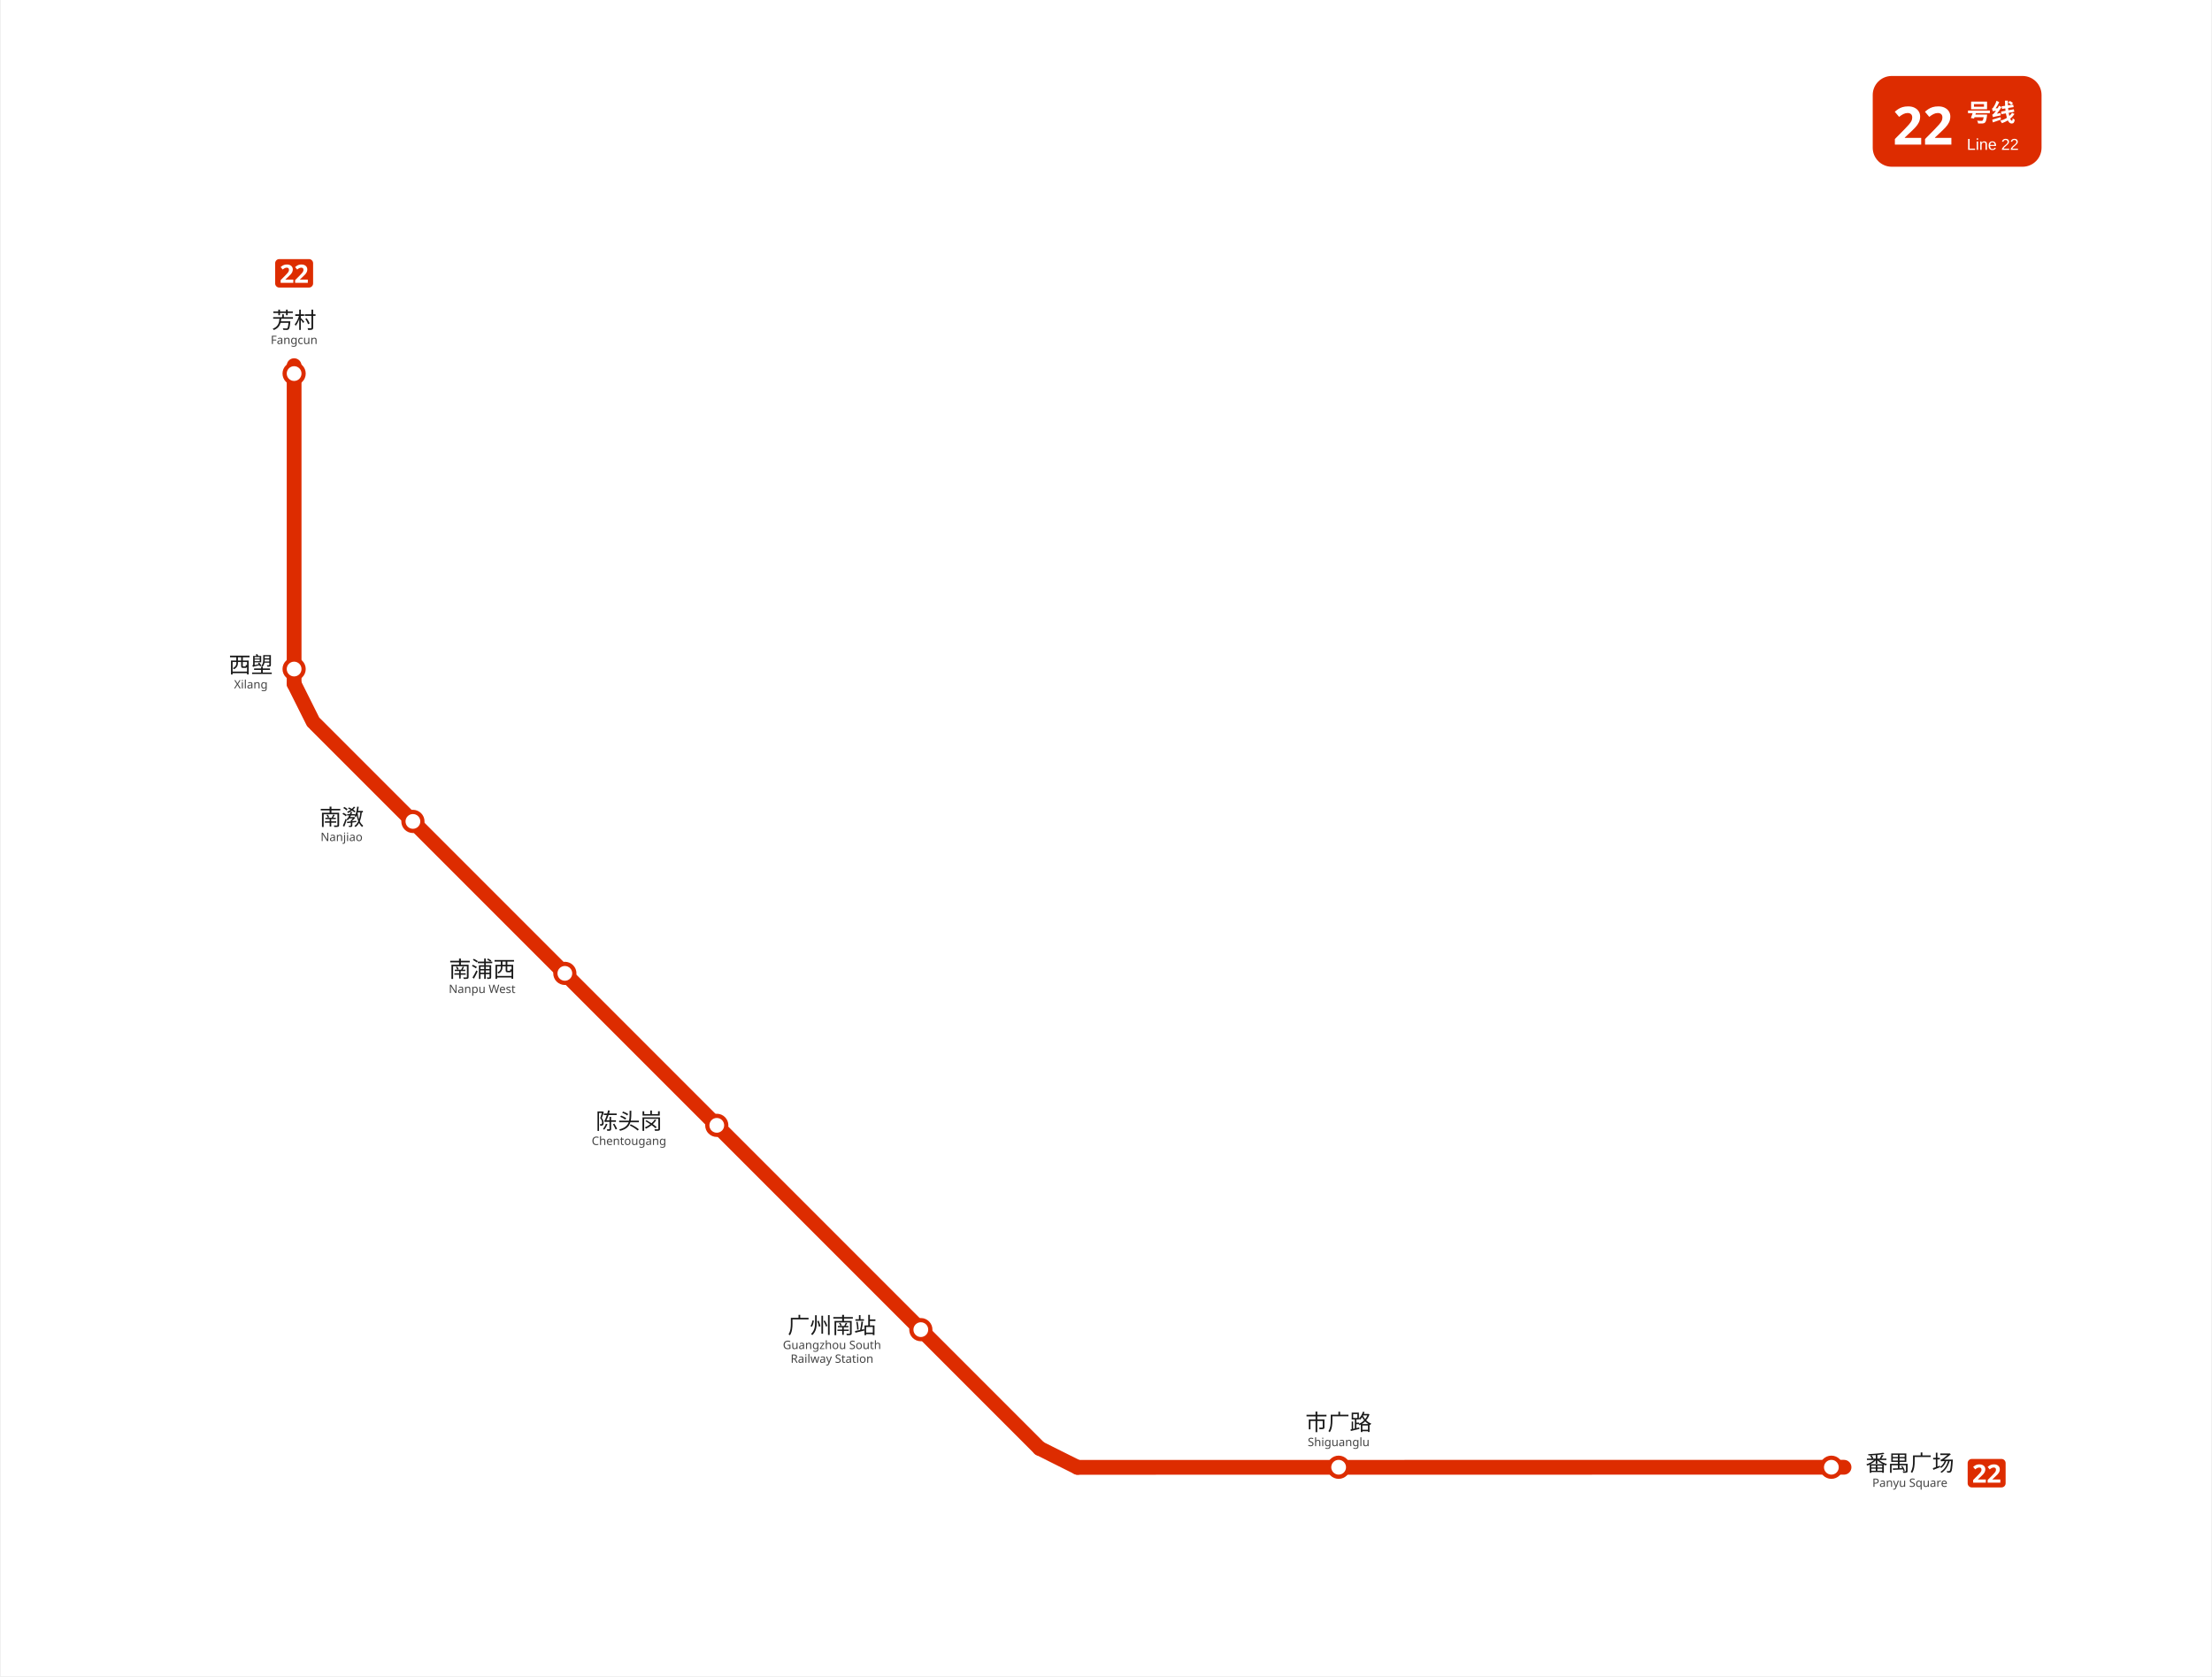
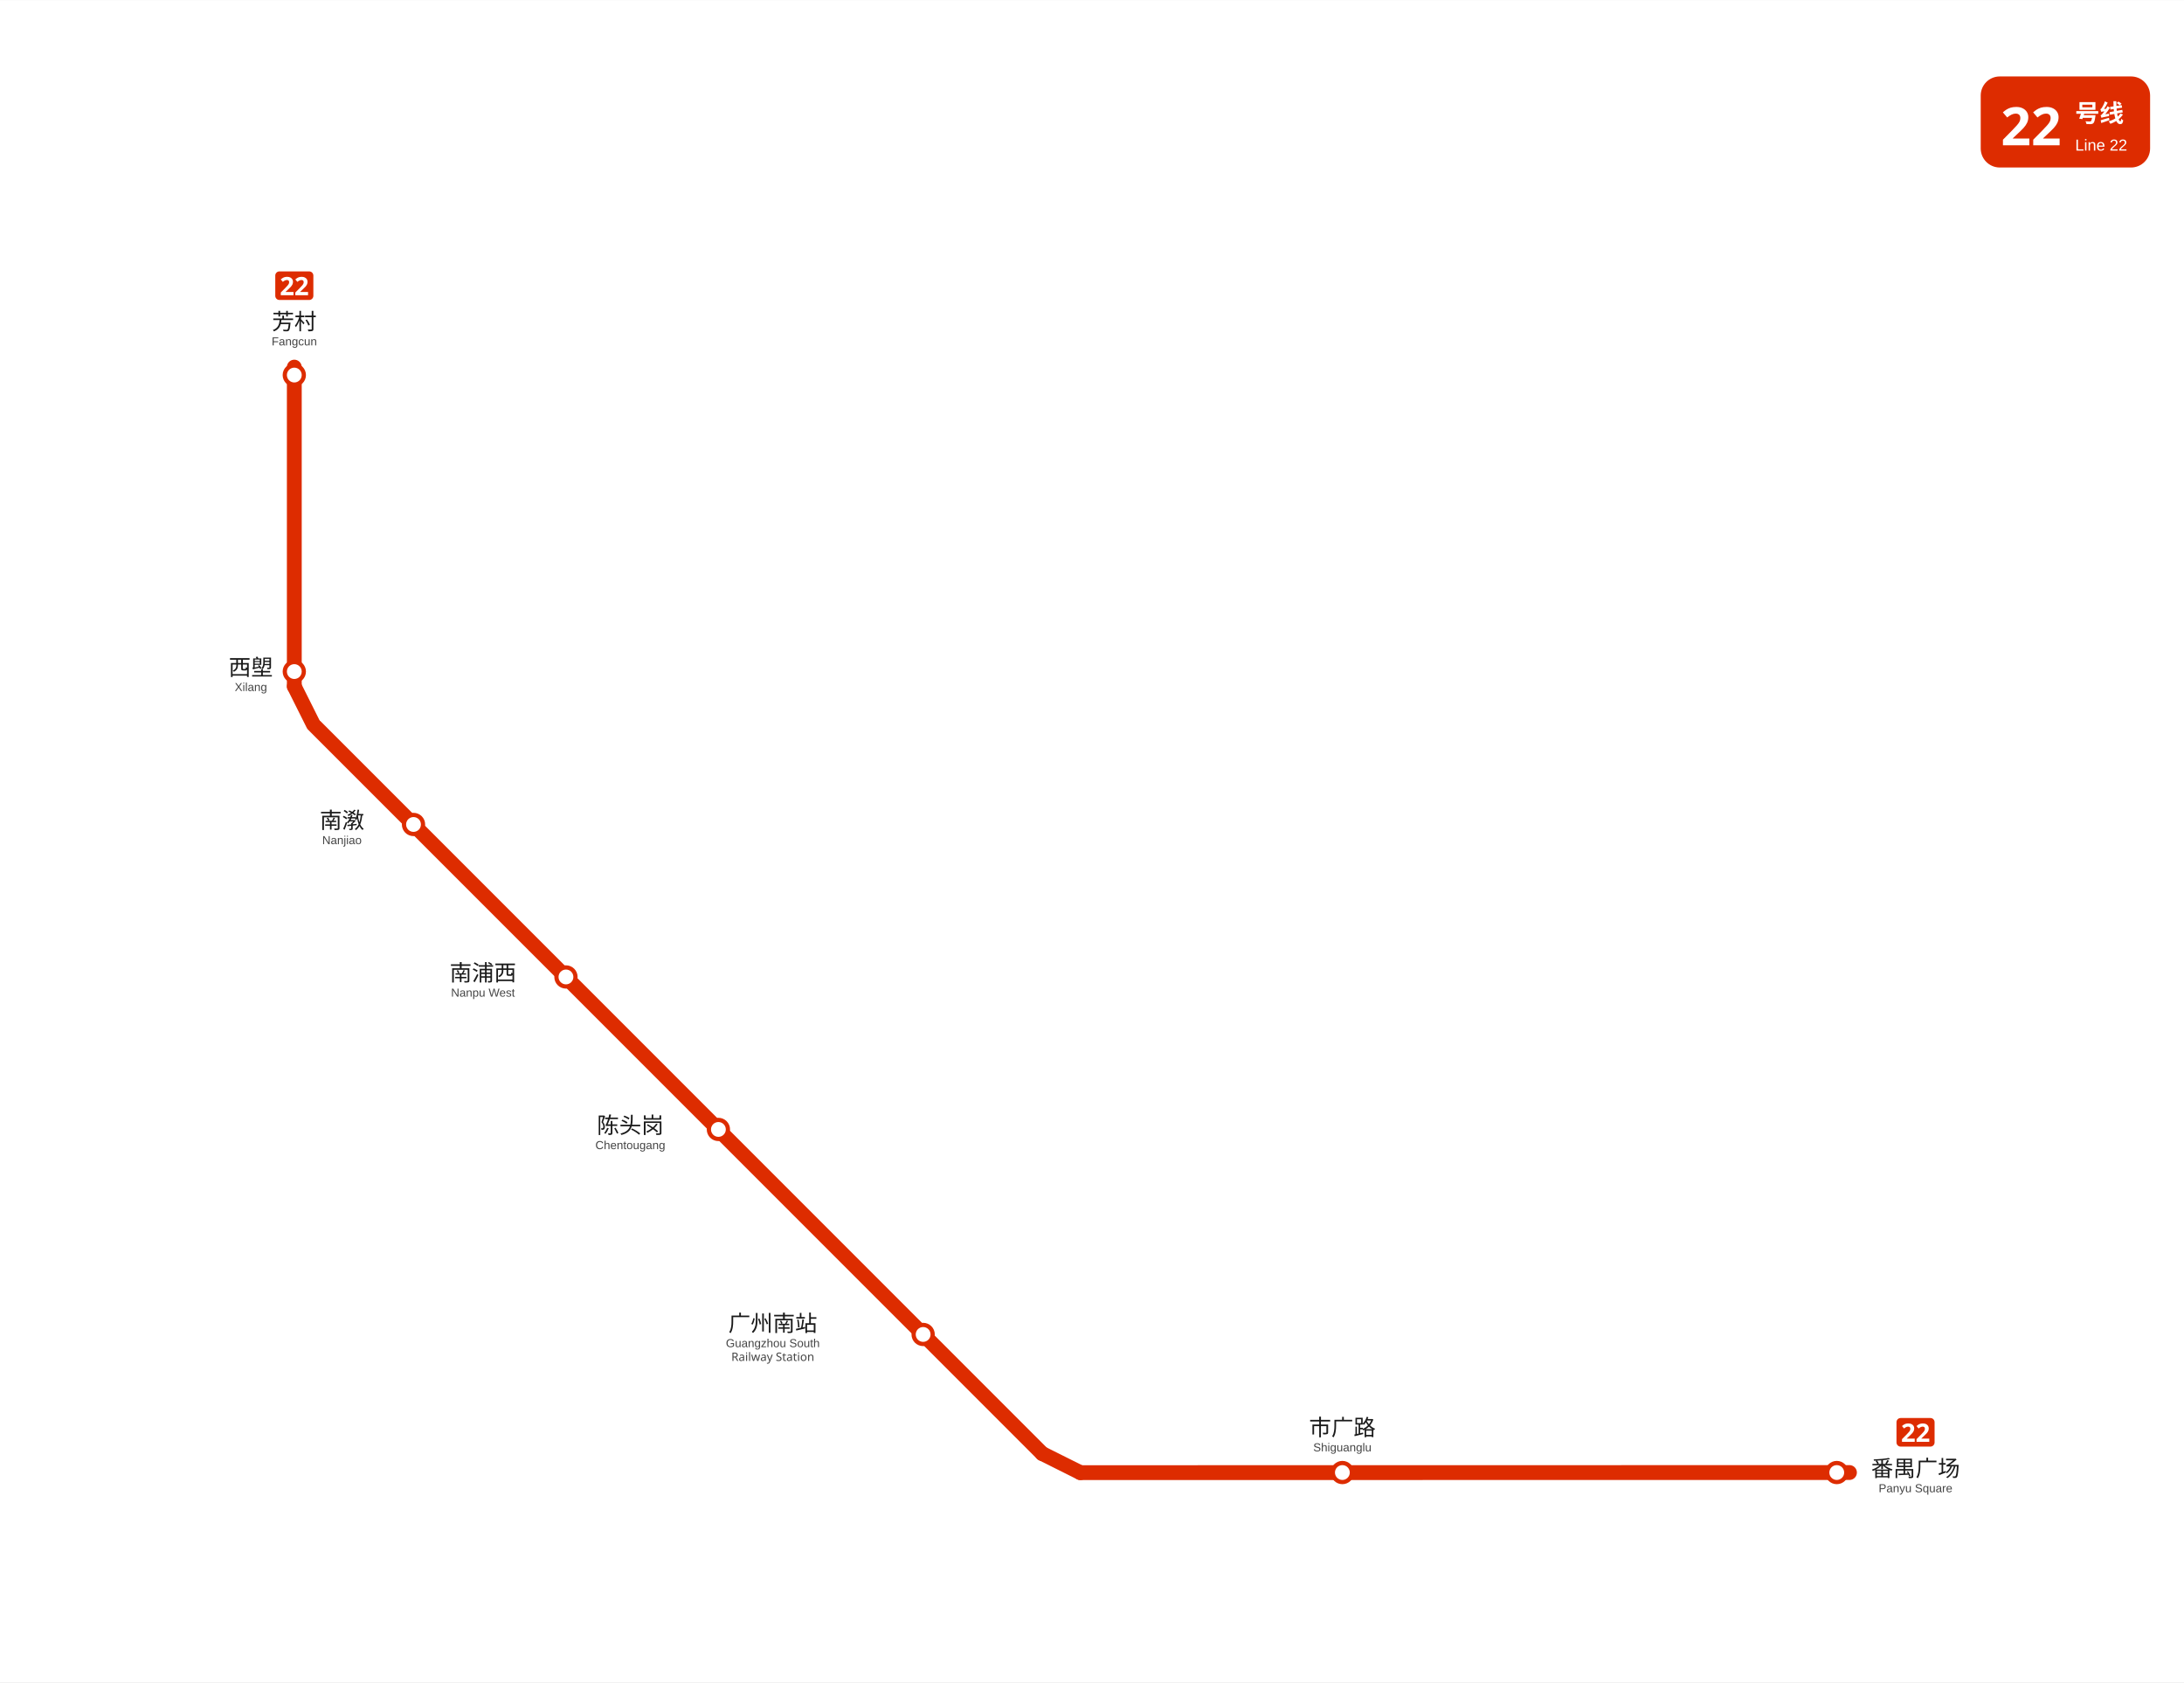
- <svg xmlns="http://www.w3.org/2000/svg" viewBox="963.5 963.0 1047.5 794.2" data-pins="南浦西,南漖,市广路,广州南站,番禺广场,芳村,西塱,陈头岗" width="1048" height="794">
-   <rect x="963.5" y="963.0" width="1047.5" height="794.2" fill="#ffffff" />
+ <svg xmlns="http://www.w3.org/2000/svg" viewBox="963.5 963.0 1031.5 794.2" data-pins="南浦西,南漖,市广路,广州南站,番禺广场,芳村,西塱,陈头岗" width="1031" height="794">
+   <rect x="963.5" y="963.0" width="1031.495" height="794.2" fill="#ffffff" />
  <g id="走廊">
    <line x1="1837.00" y1="1658.20" x2="1473.75" y2="1658.25" style="fill:none;stroke:#DD2C00;stroke-width:7;stroke-linecap:round" />
    <line x1="1303.88" y1="1497.38" x2="1455.75" y2="1649.25" style="fill:none;stroke:#DD2C00;stroke-width:7;stroke-linecap:round" />
    <line x1="1102.50" y1="1136.25" x2="1102.50" y2="1287.00" style="fill:none;stroke:#DD2C00;stroke-width:7;stroke-linecap:round" />
    <line x1="1112.62" y1="1306.12" x2="1303.88" y2="1497.38" style="fill:none;stroke:#DD2C00;stroke-width:7;stroke-linecap:round" />
    <line x1="1473.75" y1="1658.25" x2="1455.75" y2="1649.25" style="fill:none;stroke:#DD2C00;stroke-width:7;stroke-linecap:round" />
    <line x1="1102.50" y1="1287.00" x2="1111.50" y2="1305.00" style="fill:none;stroke:#DD2C00;stroke-width:7;stroke-linecap:round" />
  </g>
  <g id="站圆">
    <circle cx="1831.0" cy="1658.2" r="4.5" data-nm="番禺广场" style="fill:#FFFFFF;stroke:#DD2C00;stroke-width:2" />
    <circle cx="1597.5" cy="1658.2" r="4.5" data-nm="市广路" style="fill:#FFFFFF;stroke:#DD2C00;stroke-width:2" />
    <circle cx="1399.5" cy="1593.0" r="4.5" data-nm="广州南站" style="fill:#FFFFFF;stroke:#DD2C00;stroke-width:2" />
    <circle cx="1302.8" cy="1496.2" r="4.5" data-nm="陈头岗" style="fill:#FFFFFF;stroke:#DD2C00;stroke-width:2" />
    <circle cx="1230.8" cy="1424.2" r="4.5" data-nm="南浦西" style="fill:#FFFFFF;stroke:#DD2C00;stroke-width:2" />
    <circle cx="1158.8" cy="1352.2" r="4.5" data-nm="南漖" style="fill:#FFFFFF;stroke:#DD2C00;stroke-width:2" />
    <circle cx="1102.5" cy="1280.0" r="4.5" data-nm="西塱" style="fill:#FFFFFF;stroke:#DD2C00;stroke-width:2" />
    <circle cx="1102.5" cy="1140.0" r="4.5" data-nm="芳村" style="fill:#FFFFFF;stroke:#DD2C00;stroke-width:2" />
  </g>
  <g id="线路徽标">
-     <g data-badge="header" transform="translate(1850.6 999)" data-ink="#FFFFFF" data-box="1850.6,999.0,1930.6,1042.0" data-chip="1850.6,999.0,1930.6,1042.0">
+     <g data-badge="header" transform="translate(1898.99 999)" data-ink="#FFFFFF" data-box="1899.0,999.0,1979.0,1042.0" data-chip="1899.0,999.0,1979.0,1042.0">
      <rect x="0" y="0" width="80.0" height="43.0" rx="9.0" fill="#DD2C00" />
      <text x="9.5" y="32.5" font-family="'Microsoft YaHei', sans-serif" font-size="25" font-weight="bold" fill="#FFFFFF">22</text>
      <text x="44.6" y="21.5" font-family="'Microsoft YaHei', sans-serif" font-size="11.5" font-weight="600" fill="#FFFFFF">号线</text>
      <text x="44.6" y="35.0" font-family="Arial, sans-serif" font-size="7.5" fill="#FFFFFF">Line 22</text>
    </g>
-     <g data-badge="chip" transform="translate(1895.59 1654.27)" data-box="1895.6,1654.3,1913.6,1667.8">
+     <g data-badge="chip" transform="translate(1859.21 1632.46)" data-box="1859.2,1632.5,1877.2,1646.0">
      <path d="M16.04 13.49h-14.09c-1.07 0 -1.95 -0.88 -1.95 -1.95v-9.59c0 -1.07 0.88 -1.95 1.95 -1.95h14.09c1.07 0 1.95 0.88 1.95 1.95v9.59C17.99 12.61 17.11 13.49 16.04 13.49z" fill="#DD2C00" />
      <path d="M8.59 11.24h-5.99v-1.26l2.15 -2.17c0.43 -0.45 0.78 -0.82 1.04 -1.12c0.26 -0.3 0.46 -0.57 0.58 -0.82s0.18 -0.51 0.18 -0.79c0 -0.34 -0.09 -0.6 -0.28 -0.77s-0.44 -0.25 -0.76 -0.25c-0.33 0 -0.65 0.08 -0.96 0.23c-0.31 0.15 -0.64 0.37 -0.98 0.65l-0.98 -1.16c0.24 -0.21 0.5 -0.41 0.78 -0.59c0.28 -0.19 0.6 -0.34 0.97 -0.46c0.36 -0.12 0.8 -0.17 1.31 -0.17c0.56 0 1.04 0.1 1.45 0.31s0.72 0.48 0.94 0.83c0.22 0.35 0.33 0.74 0.33 1.18c0 0.47 -0.09 0.9 -0.28 1.3c-0.19 0.39 -0.46 0.78 -0.82 1.16s-0.79 0.81 -1.29 1.27l-1.1 1.03v0.08h3.73V11.24z" fill="#FFFFFF" />
      <path d="M15.46 11.24h-5.99v-1.26l2.15 -2.17c0.43 -0.45 0.78 -0.82 1.04 -1.12c0.26 -0.3 0.46 -0.57 0.58 -0.82s0.18 -0.51 0.18 -0.79c0 -0.34 -0.09 -0.6 -0.28 -0.77s-0.44 -0.25 -0.76 -0.25c-0.33 0 -0.65 0.08 -0.96 0.23c-0.31 0.15 -0.64 0.37 -0.98 0.65l-0.98 -1.16c0.24 -0.21 0.5 -0.41 0.78 -0.59c0.28 -0.19 0.6 -0.34 0.97 -0.46c0.36 -0.12 0.8 -0.17 1.31 -0.17c0.56 0 1.04 0.1 1.45 0.31s0.72 0.48 0.94 0.83c0.22 0.35 0.33 0.74 0.33 1.18c0 0.47 -0.09 0.9 -0.28 1.3c-0.19 0.39 -0.46 0.78 -0.82 1.16s-0.79 0.81 -1.29 1.27l-1.1 1.03v0.08h3.73V11.24z" fill="#FFFFFF" />
    </g>
-     <g data-badge="chip" transform="translate(1093.51 1085.76)" data-box="1093.5,1085.8,1111.5,1099.3">
+     <g data-badge="chip" transform="translate(1093.51 1091.06)" data-box="1093.5,1091.1,1111.5,1104.6">
      <path d="M16.04 13.49h-14.09c-1.07 0 -1.95 -0.88 -1.95 -1.95v-9.59c0 -1.07 0.88 -1.95 1.95 -1.95h14.09c1.07 0 1.95 0.88 1.95 1.95v9.59C17.99 12.61 17.11 13.49 16.04 13.49z" fill="#DD2C00" />
      <path d="M8.59 11.24h-5.99v-1.26l2.15 -2.17c0.43 -0.45 0.78 -0.82 1.04 -1.12c0.26 -0.3 0.46 -0.57 0.58 -0.82s0.18 -0.51 0.18 -0.79c0 -0.34 -0.09 -0.6 -0.28 -0.77s-0.44 -0.25 -0.76 -0.25c-0.33 0 -0.65 0.08 -0.96 0.23c-0.31 0.15 -0.64 0.37 -0.98 0.65l-0.98 -1.16c0.24 -0.21 0.5 -0.41 0.78 -0.59c0.28 -0.19 0.6 -0.34 0.97 -0.46c0.36 -0.12 0.8 -0.17 1.31 -0.17c0.56 0 1.04 0.1 1.45 0.31s0.72 0.48 0.94 0.83c0.22 0.35 0.33 0.74 0.33 1.18c0 0.47 -0.09 0.9 -0.28 1.3c-0.19 0.39 -0.46 0.78 -0.82 1.16s-0.79 0.81 -1.29 1.27l-1.1 1.03v0.08h3.73V11.24z" fill="#FFFFFF" />
      <path d="M15.46 11.24h-5.99v-1.26l2.15 -2.17c0.43 -0.45 0.78 -0.82 1.04 -1.12c0.26 -0.3 0.46 -0.57 0.58 -0.82s0.18 -0.51 0.18 -0.79c0 -0.34 -0.09 -0.6 -0.28 -0.77s-0.44 -0.25 -0.76 -0.25c-0.33 0 -0.65 0.08 -0.96 0.23c-0.31 0.15 -0.64 0.37 -0.98 0.65l-0.98 -1.16c0.24 -0.21 0.5 -0.41 0.78 -0.59c0.28 -0.19 0.6 -0.34 0.97 -0.46c0.36 -0.12 0.8 -0.17 1.31 -0.17c0.56 0 1.04 0.1 1.45 0.31s0.72 0.48 0.94 0.83c0.22 0.35 0.33 0.74 0.33 1.18c0 0.47 -0.09 0.9 -0.28 1.3c-0.19 0.39 -0.46 0.78 -0.82 1.16s-0.79 0.81 -1.29 1.27l-1.1 1.03v0.08h3.73V11.24z" fill="#FFFFFF" />
    </g>
  </g>
  <g id="站名标注" font-family="'Microsoft YaHei', 'PingFang SC', sans-serif">
    <text x="1868.2" y="1660.0" text-anchor="middle" font-size="10.5" font-weight="500" fill="#1a1a1a">番禺广场</text>
-     <text x="1868.2" y="1667.5" text-anchor="middle" font-size="5.5" fill="#444444">Panyu Square</text>
+     <text x="1868.2" y="1667.5" text-anchor="middle" font-size="5.5" font-family="Arial, sans-serif" fill="#444444">Panyu Square</text>
    <text x="1597.5" y="1640.7" text-anchor="middle" font-size="10.5" font-weight="500" fill="#1a1a1a">市广路</text>
-     <text x="1597.5" y="1648.2" text-anchor="middle" font-size="5.5" fill="#444444">Shiguanglu</text>
-     <text x="1357.4" y="1594.8" text-anchor="middle" font-size="10.5" font-weight="500" fill="#1a1a1a">广州南站</text>
-     <text x="1357.4" y="1602.2" text-anchor="middle" font-size="5.5" fill="#444444">Guangzhou South</text>
-     <text x="1357.4" y="1608.7" text-anchor="middle" font-size="5.5" fill="#444444">Railway Station</text>
+     <text x="1597.5" y="1648.2" text-anchor="middle" font-size="5.5" font-family="Arial, sans-serif" fill="#444444">Shiguanglu</text>
+     <text x="1328.5" y="1591.5" text-anchor="middle" font-size="10.5" font-weight="500" fill="#1a1a1a">广州南站</text>
+     <text x="1328.5" y="1599.0" text-anchor="middle" font-size="5.5" font-family="Arial, sans-serif" fill="#444444">Guangzhou South</text>
+     <text x="1328.5" y="1605.5" text-anchor="middle" font-size="5.5" fill="#444444">Railway Station</text>
    <text x="1261.2" y="1498.0" text-anchor="middle" font-size="10.5" font-weight="500" fill="#1a1a1a">陈头岗</text>
-     <text x="1261.2" y="1505.5" text-anchor="middle" font-size="5.5" fill="#444444">Chentougang</text>
+     <text x="1261.2" y="1505.5" text-anchor="middle" font-size="5.5" font-family="Arial, sans-serif" fill="#444444">Chentougang</text>
    <text x="1191.6" y="1426.0" text-anchor="middle" font-size="10.5" font-weight="500" fill="#1a1a1a">南浦西</text>
-     <text x="1191.6" y="1433.5" text-anchor="middle" font-size="5.5" fill="#444444">Nanpu West</text>
+     <text x="1191.6" y="1433.5" text-anchor="middle" font-size="5.5" font-family="Arial, sans-serif" fill="#444444">Nanpu West</text>
    <text x="1125.0" y="1354.0" text-anchor="middle" font-size="10.5" font-weight="500" fill="#1a1a1a">南漖</text>
-     <text x="1125.0" y="1361.5" text-anchor="middle" font-size="5.5" fill="#444444">Nanjiao</text>
+     <text x="1125.0" y="1361.5" text-anchor="middle" font-size="5.5" font-family="Arial, sans-serif" fill="#444444">Nanjiao</text>
    <text x="1082.0" y="1281.8" text-anchor="middle" font-size="10.5" font-weight="500" fill="#1a1a1a">西塱</text>
-     <text x="1082.0" y="1289.2" text-anchor="middle" font-size="5.5" fill="#444444">Xilang</text>
+     <text x="1082.0" y="1289.2" text-anchor="middle" font-size="5.5" font-family="Arial, sans-serif" fill="#444444">Xilang</text>
    <text x="1102.5" y="1118.5" text-anchor="middle" font-size="10.5" font-weight="500" fill="#1a1a1a">芳村</text>
-     <text x="1102.5" y="1126.0" text-anchor="middle" font-size="5.5" fill="#444444">Fangcun</text>
+     <text x="1102.5" y="1126.0" text-anchor="middle" font-size="5.5" font-family="Arial, sans-serif" fill="#444444">Fangcun</text>
  </g>
</svg>
